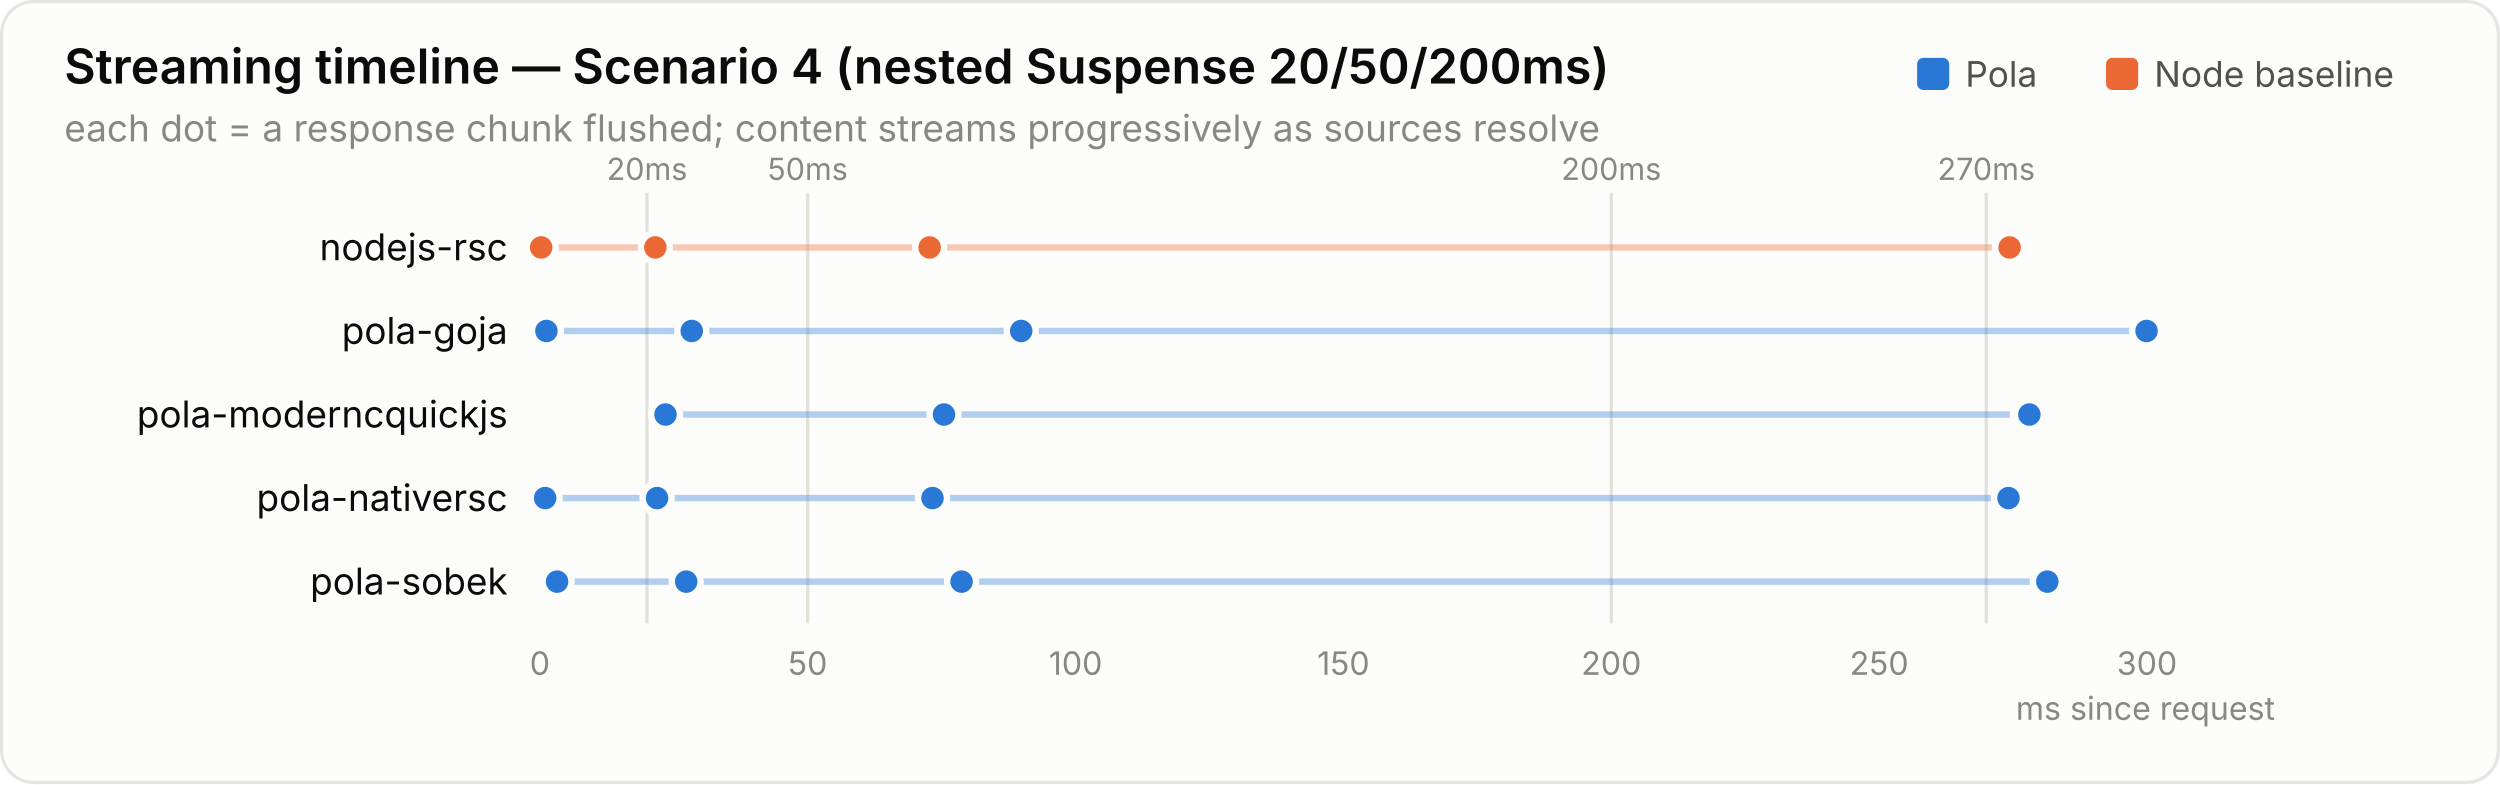
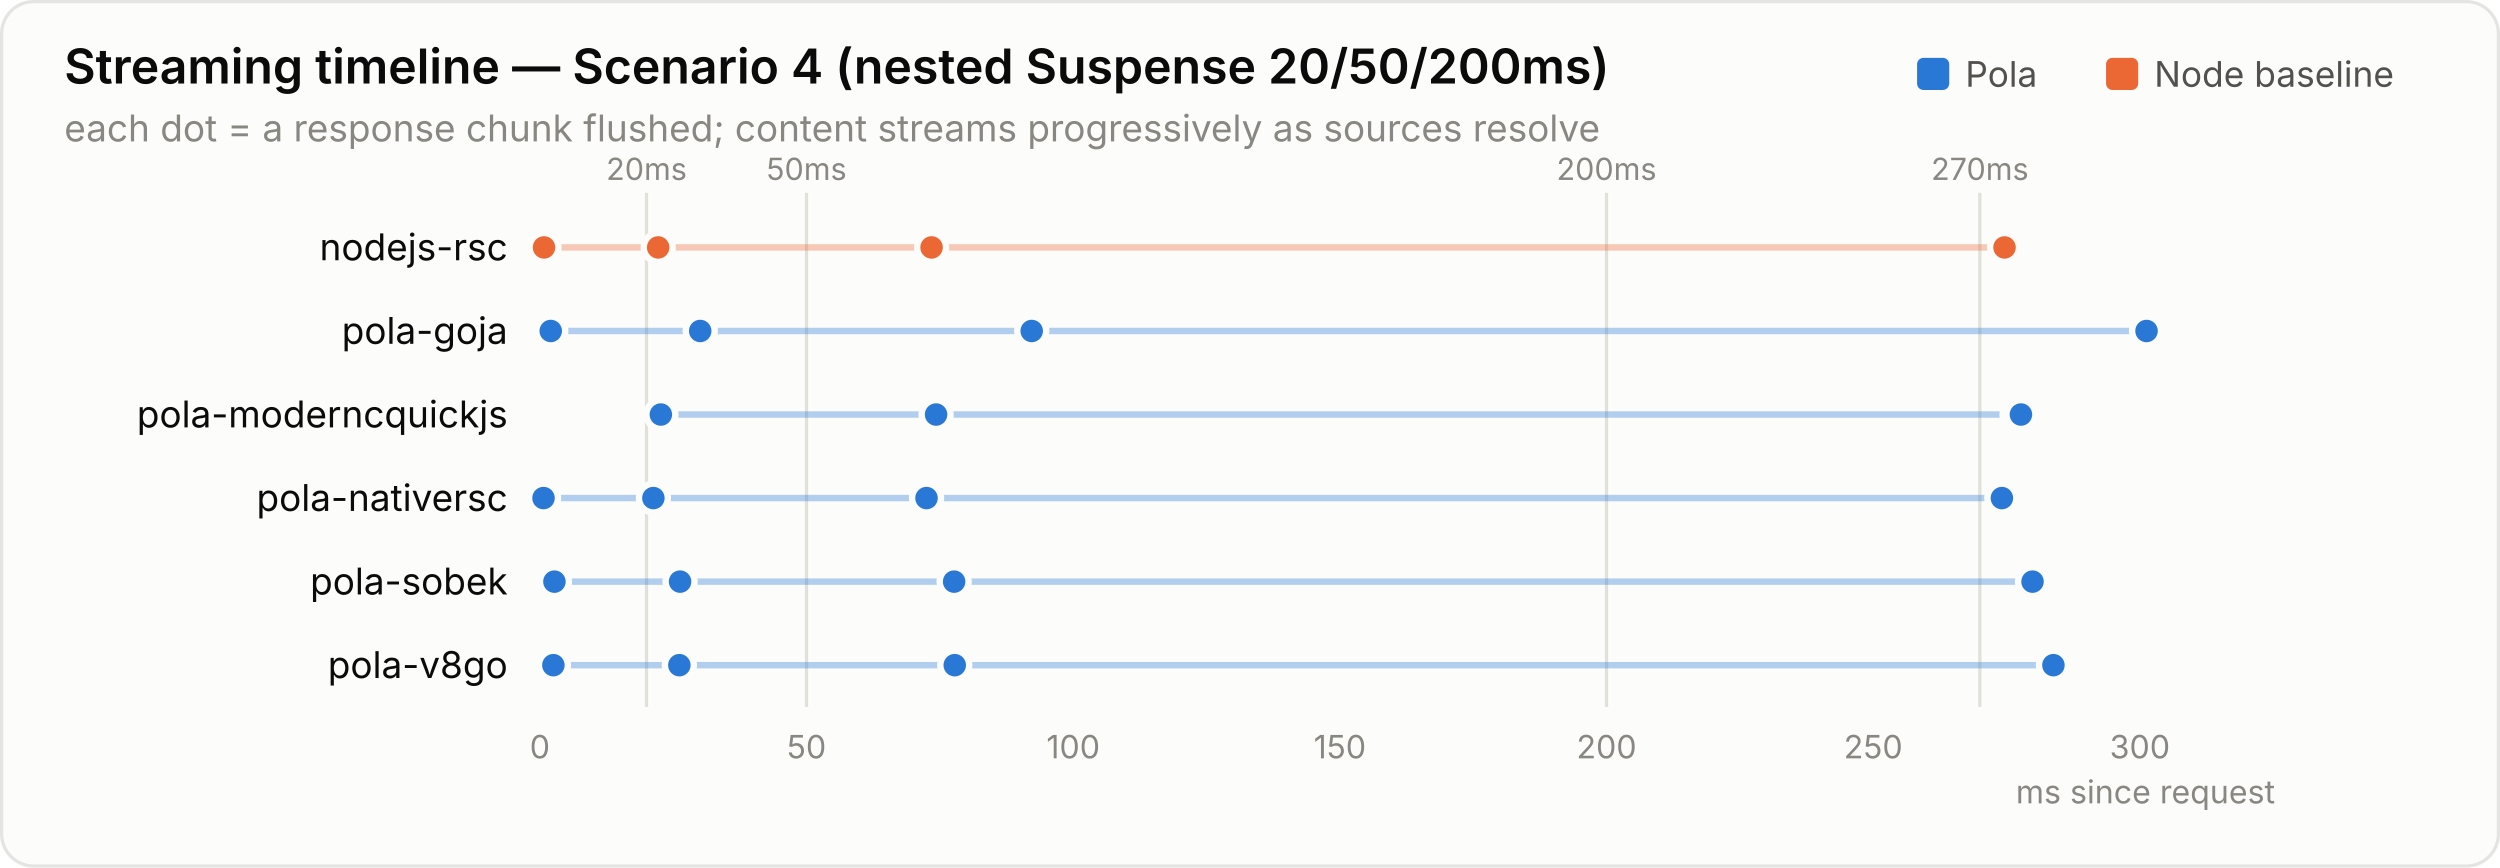
- <svg xmlns="http://www.w3.org/2000/svg" width="778" height="244" viewBox="0 0 778 244" font-family="system-ui, -apple-system, &quot;Segoe UI&quot;, sans-serif">
-   <rect x="0" y="0" width="778" height="244" rx="10" fill="#fcfcfb" />
-   <rect x="0.5" y="0.5" width="777" height="243" rx="10" fill="none" stroke="rgba(11,11,11,0.10)" />
+ <svg xmlns="http://www.w3.org/2000/svg" width="778" height="270" viewBox="0 0 778 270" font-family="system-ui, -apple-system, &quot;Segoe UI&quot;, sans-serif">
+   <rect x="0" y="0" width="778" height="270" rx="10" fill="#fcfcfb" />
+   <rect x="0.5" y="0.5" width="777" height="269" rx="10" fill="none" stroke="rgba(11,11,11,0.10)" />
  <text x="20" y="26" font-size="15" font-weight="600" fill="#0b0b0b">Streaming timeline — Scenario 4 (nested Suspense 20/50/200ms)</text>
  <text x="20" y="44" font-size="11.5" fill="#898781">each dot = a response chunk flushed; content streams progressively as sources resolve</text>
  <g>
    <rect x="655.4" y="18" width="10" height="10" rx="2" fill="#eb6834" />
    <text x="670.4" y="27" font-size="11" fill="#52514e">Node baseline</text>
    <rect x="596.6" y="18" width="10" height="10" rx="2" fill="#2a78d6" />
    <text x="611.6" y="27" font-size="11" fill="#52514e">Pola</text>
  </g>
  <g transform="translate(20,64)">
-     <line x1="181.343" y1="-4" x2="181.343" y2="130" stroke="#e1e0d9" />
-     <text x="181.343" y="-8" font-size="9.5" fill="#898781" text-anchor="middle">20ms</text>
-     <line x1="231.356" y1="-4" x2="231.356" y2="130" stroke="#e1e0d9" />
-     <text x="231.356" y="-8" font-size="9.5" fill="#898781" text-anchor="middle">50ms</text>
-     <line x1="481.426" y1="-4" x2="481.426" y2="130" stroke="#e1e0d9" />
-     <text x="481.426" y="-8" font-size="9.5" fill="#898781" text-anchor="middle">200ms</text>
-     <line x1="598.125" y1="-4" x2="598.125" y2="130" stroke="#e1e0d9" />
-     <text x="598.125" y="-8" font-size="9.5" fill="#898781" text-anchor="middle">270ms</text>
-     <text x="148" y="146" font-size="10" fill="#898781" text-anchor="middle" font-variant-numeric="tabular-nums">0</text>
-     <text x="231.356" y="146" font-size="10" fill="#898781" text-anchor="middle" font-variant-numeric="tabular-nums">50</text>
-     <text x="314.713" y="146" font-size="10" fill="#898781" text-anchor="middle" font-variant-numeric="tabular-nums">100</text>
-     <text x="398.069" y="146" font-size="10" fill="#898781" text-anchor="middle" font-variant-numeric="tabular-nums">150</text>
-     <text x="481.426" y="146" font-size="10" fill="#898781" text-anchor="middle" font-variant-numeric="tabular-nums">200</text>
-     <text x="564.782" y="146" font-size="10" fill="#898781" text-anchor="middle" font-variant-numeric="tabular-nums">250</text>
-     <text x="648.138" y="146" font-size="10" fill="#898781" text-anchor="middle" font-variant-numeric="tabular-nums">300</text>
-     <text x="688" y="160" font-size="10" fill="#898781" text-anchor="end">ms since request</text>
+     <line x1="181.195" y1="-4" x2="181.195" y2="156" stroke="#e1e0d9" />
+     <text x="181.195" y="-8" font-size="9.5" fill="#898781" text-anchor="middle">20ms</text>
+     <line x1="230.987" y1="-4" x2="230.987" y2="156" stroke="#e1e0d9" />
+     <text x="230.987" y="-8" font-size="9.5" fill="#898781" text-anchor="middle">50ms</text>
+     <line x1="479.948" y1="-4" x2="479.948" y2="156" stroke="#e1e0d9" />
+     <text x="479.948" y="-8" font-size="9.5" fill="#898781" text-anchor="middle">200ms</text>
+     <line x1="596.13" y1="-4" x2="596.13" y2="156" stroke="#e1e0d9" />
+     <text x="596.13" y="-8" font-size="9.5" fill="#898781" text-anchor="middle">270ms</text>
+     <text x="148" y="172" font-size="10" fill="#898781" text-anchor="middle" font-variant-numeric="tabular-nums">0</text>
+     <text x="230.987" y="172" font-size="10" fill="#898781" text-anchor="middle" font-variant-numeric="tabular-nums">50</text>
+     <text x="313.974" y="172" font-size="10" fill="#898781" text-anchor="middle" font-variant-numeric="tabular-nums">100</text>
+     <text x="396.961" y="172" font-size="10" fill="#898781" text-anchor="middle" font-variant-numeric="tabular-nums">150</text>
+     <text x="479.948" y="172" font-size="10" fill="#898781" text-anchor="middle" font-variant-numeric="tabular-nums">200</text>
+     <text x="562.935" y="172" font-size="10" fill="#898781" text-anchor="middle" font-variant-numeric="tabular-nums">250</text>
+     <text x="645.922" y="172" font-size="10" fill="#898781" text-anchor="middle" font-variant-numeric="tabular-nums">300</text>
+     <text x="688" y="186" font-size="10" fill="#898781" text-anchor="end">ms since request</text>
    <text x="138" y="17" font-size="11.5" fill="#0b0b0b" text-anchor="end">nodejs-rsc</text>
-     <line x1="148.408" y1="13" x2="605.388" y2="13" stroke="#eb6834" stroke-opacity="0.35" stroke-width="2" />
-     <circle cx="148.408" cy="13" r="4.5" fill="#eb6834" stroke="#fcfcfb" stroke-width="2" />
-     <circle cx="183.937" cy="13" r="4.5" fill="#eb6834" stroke="#fcfcfb" stroke-width="2" />
-     <circle cx="269.3" cy="13" r="4.5" fill="#eb6834" stroke="#fcfcfb" stroke-width="2" />
-     <circle cx="605.388" cy="13" r="4.5" fill="#eb6834" stroke="#fcfcfb" stroke-width="2" />
+     <line x1="149.3" y1="13" x2="603.806" y2="13" stroke="#eb6834" stroke-opacity="0.35" stroke-width="2" />
+     <circle cx="149.3" cy="13" r="4.5" fill="#eb6834" stroke="#fcfcfb" stroke-width="2" />
+     <circle cx="184.82" cy="13" r="4.5" fill="#eb6834" stroke="#fcfcfb" stroke-width="2" />
+     <circle cx="269.901" cy="13" r="4.5" fill="#eb6834" stroke="#fcfcfb" stroke-width="2" />
+     <circle cx="603.806" cy="13" r="4.5" fill="#eb6834" stroke="#fcfcfb" stroke-width="2" />
    <text x="138" y="43" font-size="11.5" fill="#0b0b0b" text-anchor="end">pola-goja</text>
-     <line x1="150.041" y1="39" x2="648" y2="39" stroke="#2a78d6" stroke-opacity="0.35" stroke-width="2" />
-     <circle cx="150.041" cy="39" r="4.5" fill="#2a78d6" stroke="#fcfcfb" stroke-width="2" />
-     <circle cx="195.271" cy="39" r="4.5" fill="#2a78d6" stroke="#fcfcfb" stroke-width="2" />
-     <circle cx="297.796" cy="39" r="4.5" fill="#2a78d6" stroke="#fcfcfb" stroke-width="2" />
+     <line x1="151.386" y1="39" x2="648" y2="39" stroke="#2a78d6" stroke-opacity="0.35" stroke-width="2" />
+     <circle cx="151.386" cy="39" r="4.5" fill="#2a78d6" stroke="#fcfcfb" stroke-width="2" />
+     <circle cx="197.902" cy="39" r="4.5" fill="#2a78d6" stroke="#fcfcfb" stroke-width="2" />
+     <circle cx="301.065" cy="39" r="4.5" fill="#2a78d6" stroke="#fcfcfb" stroke-width="2" />
    <circle cx="648" cy="39" r="4.5" fill="#2a78d6" stroke="#fcfcfb" stroke-width="2" />
    <text x="138" y="69" font-size="11.5" fill="#0b0b0b" text-anchor="end">pola-moderncquickjs</text>
-     <line x1="187.099" y1="65" x2="611.538" y2="65" stroke="#2a78d6" stroke-opacity="0.35" stroke-width="2" />
-     <circle cx="187.099" cy="65" r="4.5" fill="#2a78d6" stroke="#fcfcfb" stroke-width="2" />
-     <circle cx="273.766" cy="65" r="4.5" fill="#2a78d6" stroke="#fcfcfb" stroke-width="2" />
-     <circle cx="610.93" cy="65" r="4.5" fill="#2a78d6" stroke="#fcfcfb" stroke-width="2" />
-     <circle cx="611.538" cy="65" r="4.5" fill="#2a78d6" stroke="#fcfcfb" stroke-width="2" />
+     <line x1="185.653" y1="65" x2="608.91" y2="65" stroke="#2a78d6" stroke-opacity="0.35" stroke-width="2" />
+     <circle cx="185.653" cy="65" r="4.5" fill="#2a78d6" stroke="#fcfcfb" stroke-width="2" />
+     <circle cx="271.305" cy="65" r="4.5" fill="#2a78d6" stroke="#fcfcfb" stroke-width="2" />
+     <circle cx="607.71" cy="65" r="4.5" fill="#2a78d6" stroke="#fcfcfb" stroke-width="2" />
+     <circle cx="608.91" cy="65" r="4.5" fill="#2a78d6" stroke="#fcfcfb" stroke-width="2" />
    <text x="138" y="95" font-size="11.5" fill="#0b0b0b" text-anchor="end">pola-nativersc</text>
-     <line x1="149.354" y1="91" x2="605.035" y2="91" stroke="#2a78d6" stroke-opacity="0.35" stroke-width="2" />
-     <circle cx="149.354" cy="91" r="4.5" fill="#2a78d6" stroke="#fcfcfb" stroke-width="2" />
-     <circle cx="149.647" cy="91" r="4.5" fill="#2a78d6" stroke="#fcfcfb" stroke-width="2" />
-     <circle cx="184.473" cy="91" r="4.5" fill="#2a78d6" stroke="#fcfcfb" stroke-width="2" />
-     <circle cx="270.184" cy="91" r="4.5" fill="#2a78d6" stroke="#fcfcfb" stroke-width="2" />
-     <circle cx="605.035" cy="91" r="4.5" fill="#2a78d6" stroke="#fcfcfb" stroke-width="2" />
+     <line x1="148.903" y1="91" x2="602.985" y2="91" stroke="#2a78d6" stroke-opacity="0.35" stroke-width="2" />
+     <circle cx="148.903" cy="91" r="4.5" fill="#2a78d6" stroke="#fcfcfb" stroke-width="2" />
+     <circle cx="149.142" cy="91" r="4.5" fill="#2a78d6" stroke="#fcfcfb" stroke-width="2" />
+     <circle cx="183.329" cy="91" r="4.5" fill="#2a78d6" stroke="#fcfcfb" stroke-width="2" />
+     <circle cx="268.329" cy="91" r="4.5" fill="#2a78d6" stroke="#fcfcfb" stroke-width="2" />
+     <circle cx="602.985" cy="91" r="4.5" fill="#2a78d6" stroke="#fcfcfb" stroke-width="2" />
    <text x="138" y="121" font-size="11.5" fill="#0b0b0b" text-anchor="end">pola-sobek</text>
-     <line x1="153.36" y1="117" x2="617.12" y2="117" stroke="#2a78d6" stroke-opacity="0.35" stroke-width="2" />
-     <circle cx="153.36" cy="117" r="4.5" fill="#2a78d6" stroke="#fcfcfb" stroke-width="2" />
-     <circle cx="193.541" cy="117" r="4.5" fill="#2a78d6" stroke="#fcfcfb" stroke-width="2" />
-     <circle cx="279.241" cy="117" r="4.5" fill="#2a78d6" stroke="#fcfcfb" stroke-width="2" />
-     <circle cx="617.12" cy="117" r="4.5" fill="#2a78d6" stroke="#fcfcfb" stroke-width="2" />
+     <line x1="152.534" y1="117" x2="612.52" y2="117" stroke="#2a78d6" stroke-opacity="0.35" stroke-width="2" />
+     <circle cx="152.534" cy="117" r="4.5" fill="#2a78d6" stroke="#fcfcfb" stroke-width="2" />
+     <circle cx="191.638" cy="117" r="4.5" fill="#2a78d6" stroke="#fcfcfb" stroke-width="2" />
+     <circle cx="276.92" cy="117" r="4.5" fill="#2a78d6" stroke="#fcfcfb" stroke-width="2" />
+     <circle cx="612.52" cy="117" r="4.5" fill="#2a78d6" stroke="#fcfcfb" stroke-width="2" />
+     <text x="138" y="147" font-size="11.5" fill="#0b0b0b" text-anchor="end">pola-v8go</text>
+     <line x1="152.207" y1="143" x2="619.021" y2="143" stroke="#2a78d6" stroke-opacity="0.35" stroke-width="2" />
+     <circle cx="152.207" cy="143" r="4.5" fill="#2a78d6" stroke="#fcfcfb" stroke-width="2" />
+     <circle cx="191.411" cy="143" r="4.5" fill="#2a78d6" stroke="#fcfcfb" stroke-width="2" />
+     <circle cx="277.114" cy="143" r="4.5" fill="#2a78d6" stroke="#fcfcfb" stroke-width="2" />
+     <circle cx="619.021" cy="143" r="4.5" fill="#2a78d6" stroke="#fcfcfb" stroke-width="2" />
  </g>
</svg>
